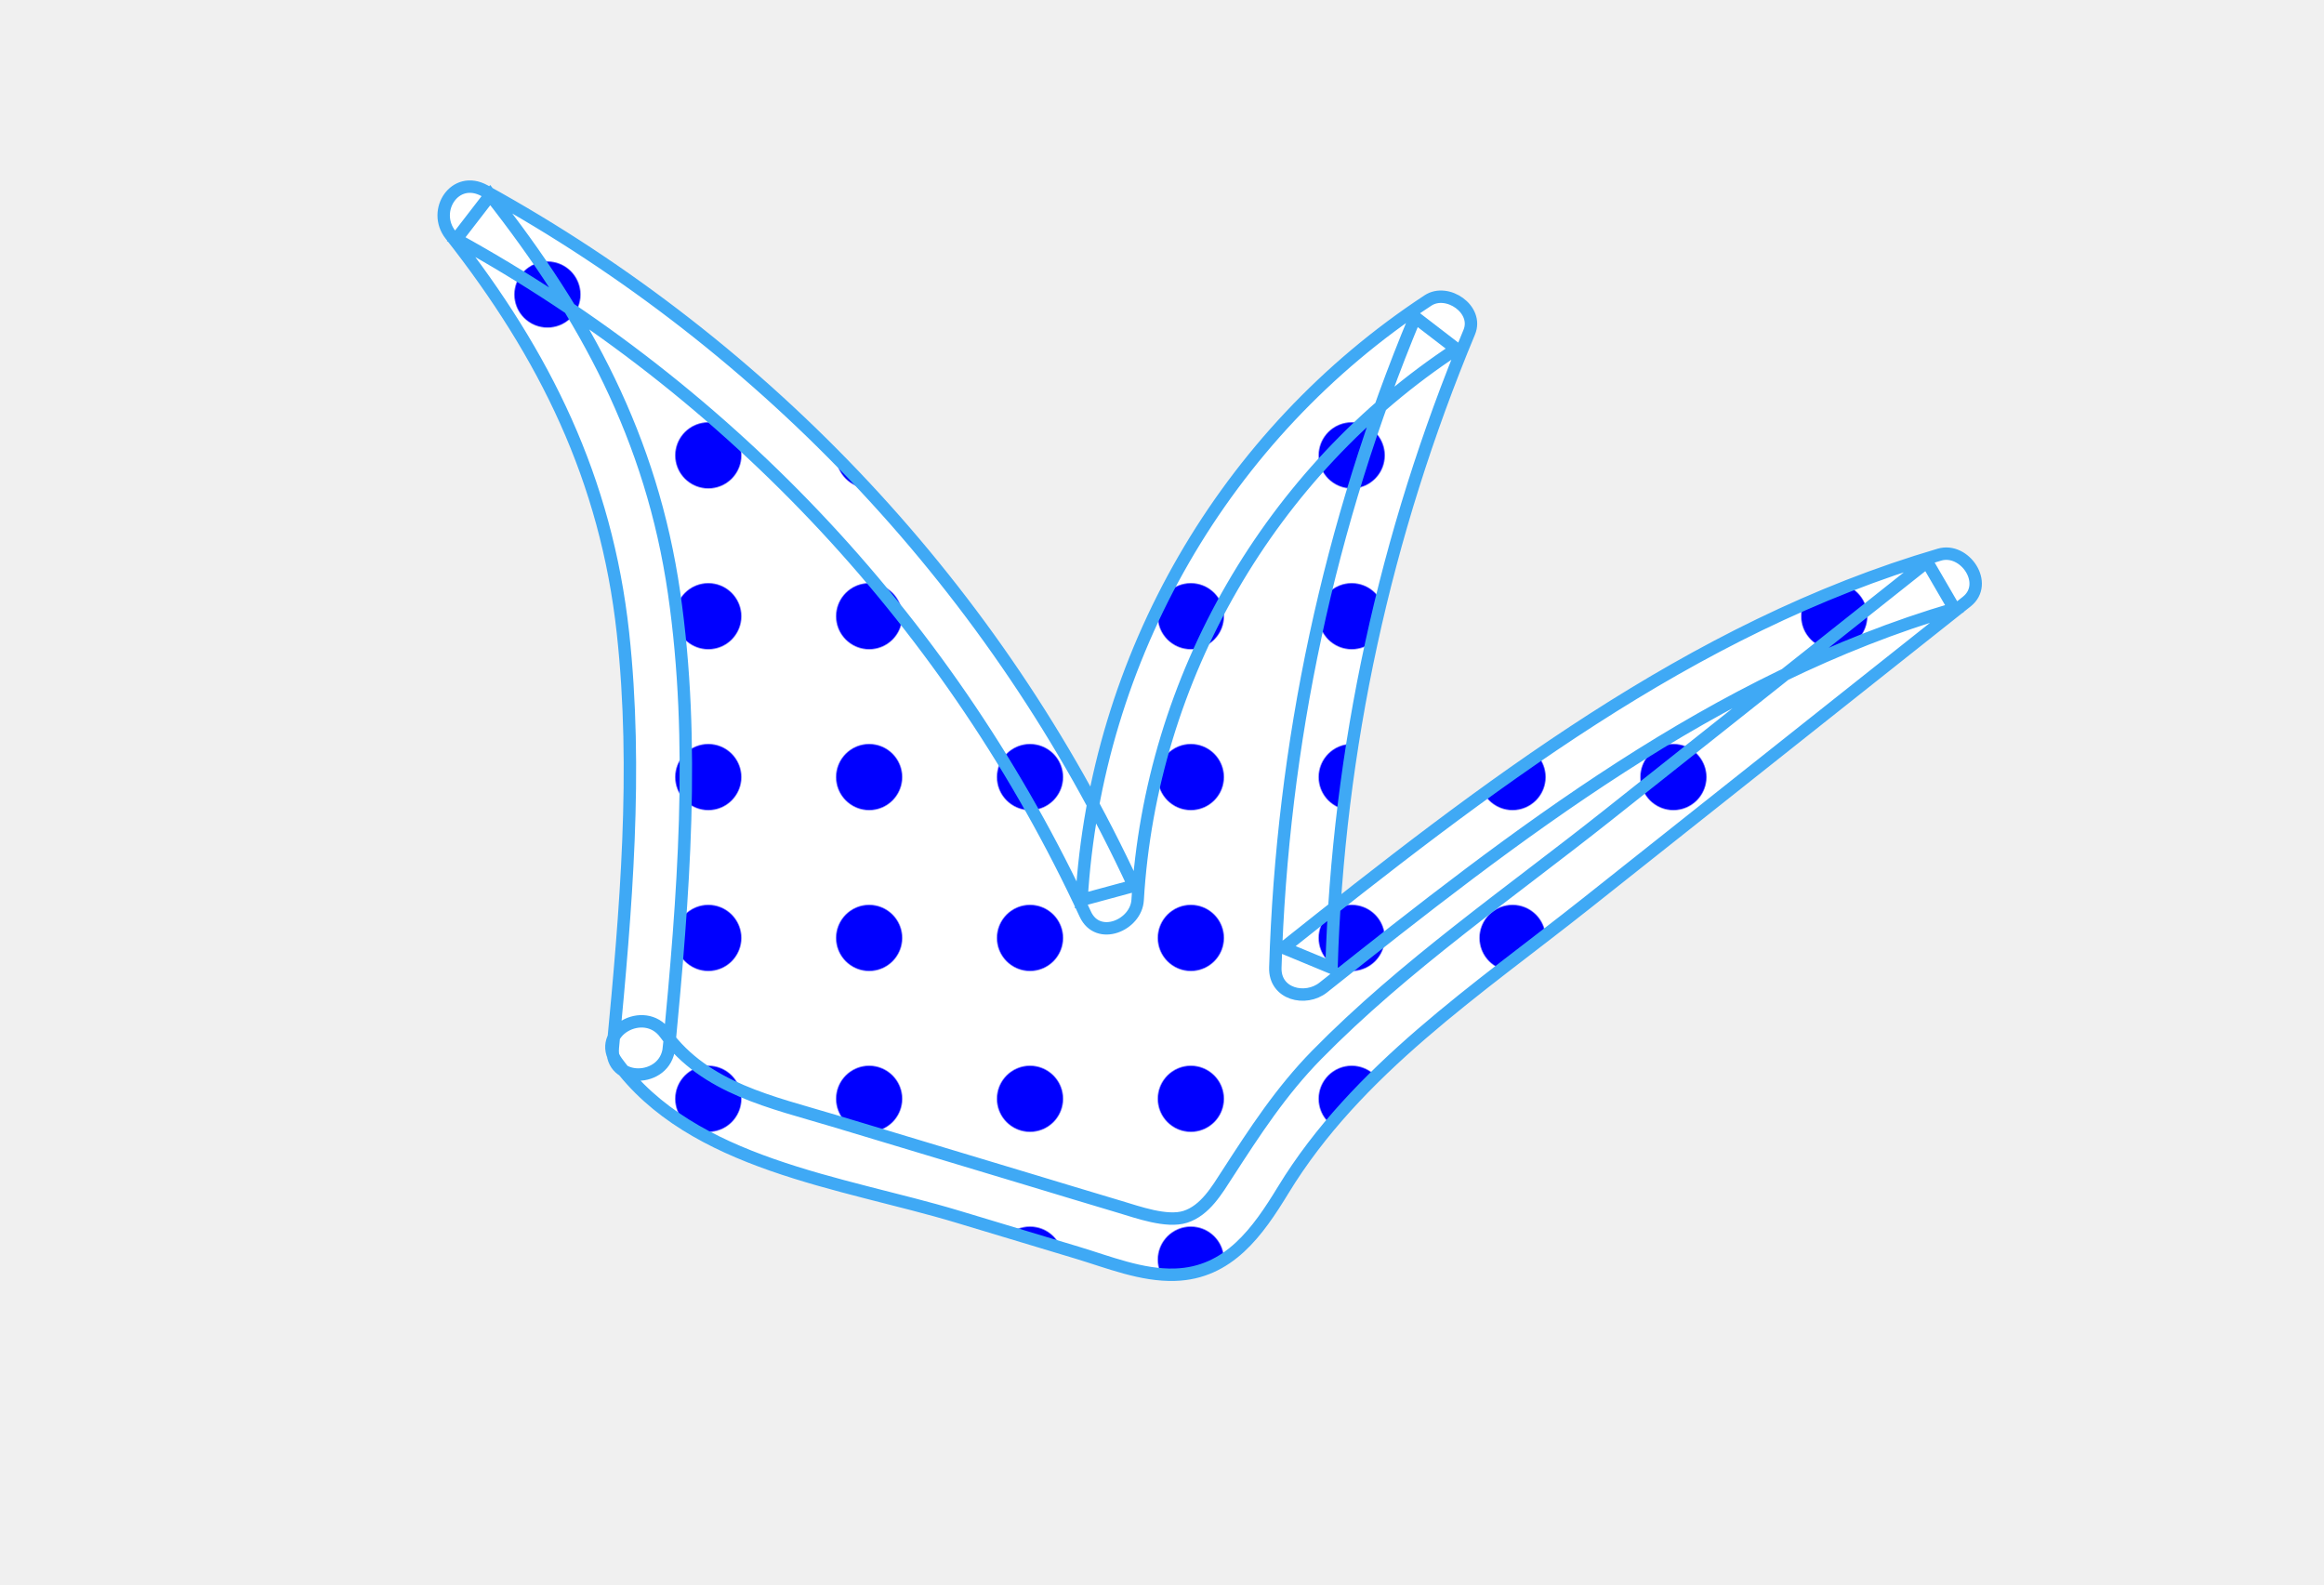
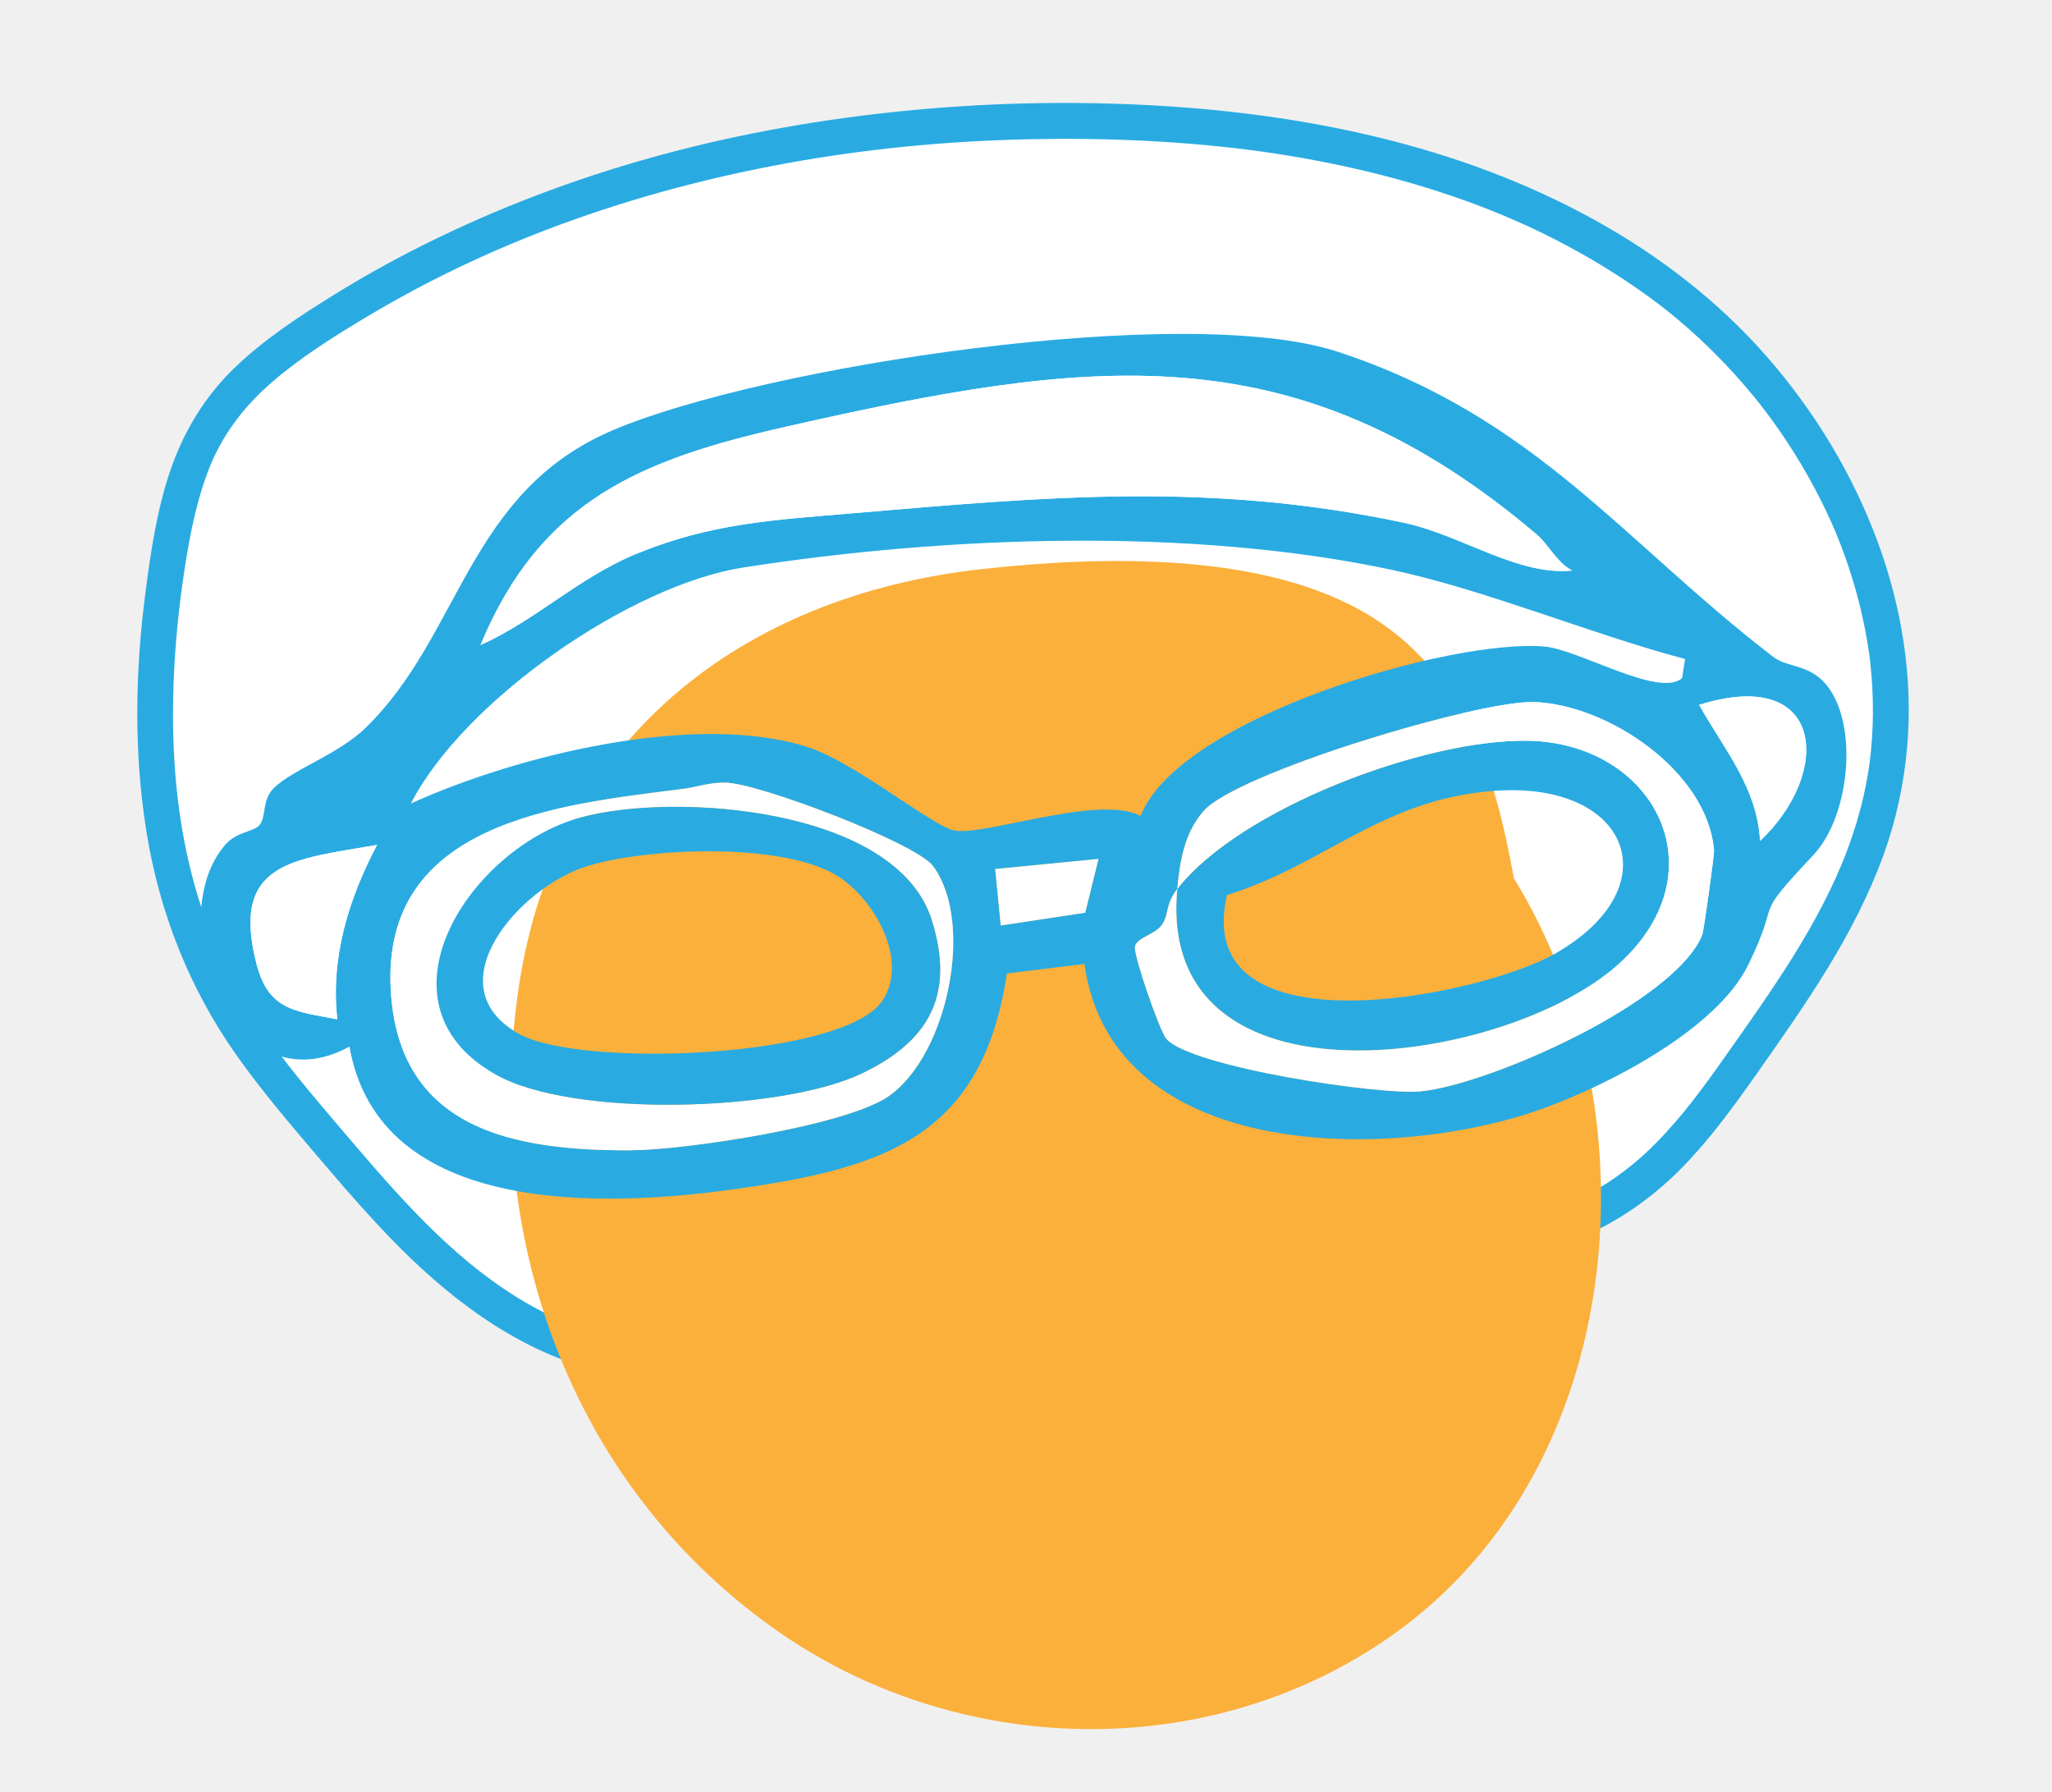
- <svg xmlns="http://www.w3.org/2000/svg" id="Layer_1" data-name="Layer 1" viewBox="0 0 144.486 98.522">
+ <svg xmlns="http://www.w3.org/2000/svg" id="Layer_1" data-name="Layer 1" viewBox="0 0 102.999 89.908">
  <defs>
    <style>
      .cls-1 {
-         fill: none;
+         fill: #fff;
      }

      .cls-2 {
-         fill: url(#New_Pattern);
-         stroke: #3fa9f5;
-         stroke-miterlimit: 10;
-         stroke-width: .772px;
+         fill: #29abe2;
      }

      .cls-3 {
-         fill: blue;
-       }
- 
-       .cls-4 {
-         fill: #fff;
+         fill: #fbb03b;
      }
    </style>
-     <pattern id="New_Pattern" data-name="New Pattern" x="0" y="0" width="10" height="10" patternTransform="translate(-750.9614 -476.6865)" patternUnits="userSpaceOnUse" viewBox="0 0 10 10">
-       <g>
-         <rect class="cls-1" width="10" height="10" />
-         <rect class="cls-4" width="10" height="10" />
-         <circle class="cls-3" cx="5" cy="5" r="2.053" />
-       </g>
-     </pattern>
  </defs>
-   <path class="cls-2" d="M39.847,65.132c1.427-14.946,2.616-31.041-5.012-43.974-1.626-2.757-3.612-5.281-5.591-7.796,17.361,9.431,31.532,24.618,39.739,42.59.683-14.29,8.636-28.044,20.679-35.766-5.338,12.629-8.281,26.266-8.627,39.972,12.256-9.746,24.944-19.719,40.008-23.994-10.085,8.003-20.171,16.005-30.257,24.008-4.499,3.57-9.096,7.249-12.063,12.167-1.196,1.982-2.345,4.342-4.566,4.993-1.447.424-2.991-.013-4.435-.447-7.26-2.187-14.521-4.373-21.781-6.56-3.308-.996-6.187-2.313-8.094-5.193" />
-   <path class="cls-2" d="M41.593,65.132c.89-9.39,1.676-18.895.314-28.28-1.391-9.589-5.508-17.193-11.428-24.723l-2.116,2.742c17.179,9.452,30.873,24.175,39.113,41.964.783,1.691,3.16.692,3.253-.881.814-13.813,8.251-26.663,19.814-34.259l-2.565-1.972c-5.355,12.853-8.267,26.522-8.689,40.437-.05,1.657,1.879,2.11,2.98,1.234,11.975-9.519,24.332-19.175,39.237-23.546l-1.698-2.918c-6.619,5.252-13.237,10.504-19.856,15.755-6.066,4.813-12.653,9.355-18.09,14.896-2.223,2.266-3.841,4.759-5.552,7.402-.651,1.006-1.386,2.272-2.617,2.666-1.161.371-2.967-.291-4.08-.62-1.913-.566-3.821-1.151-5.732-1.726-4.012-1.208-8.024-2.417-12.037-3.625-3.826-1.152-8-2.004-10.49-5.426-1.309-1.799-4.34-.059-3.015,1.762,4.657,6.402,14.071,7.481,21.174,9.62,2.484.748,4.968,1.496,7.451,2.244,1.947.586,4.017,1.436,6.091,1.371,3.344-.106,5.147-2.683,6.726-5.271,4.557-7.472,12.117-12.474,18.857-17.822,7.879-6.252,15.759-12.504,23.638-18.756,1.408-1.117-.124-3.379-1.698-2.918-15.509,4.547-28.317,14.539-40.778,24.444l2.98,1.234c.413-13.617,3.326-26.936,8.565-39.508.591-1.418-1.37-2.756-2.565-1.972-12.639,8.303-20.654,22.178-21.543,37.273l3.253-.881c-8.469-18.284-22.715-33.505-40.365-43.216-1.842-1.014-3.293,1.244-2.116,2.742,5.876,7.475,9.676,15.191,10.72,24.737.938,8.579.183,17.242-.628,25.798-.212,2.236,3.281,2.221,3.491,0h0l.001-0Z" />
+   <g>
+     <path class="cls-1" d="M36.128,68.052c-3.836.925-7.937-.347-11.216-2.54s-5.883-5.233-8.442-8.234c-1.949-2.286-3.912-4.591-5.374-7.215-3.666-6.582-3.846-14.579-2.651-22.016.399-2.483.969-5.012,2.381-7.094,1.215-1.792,2.977-3.136,4.777-4.34,11.38-7.611,25.368-10.727,39.061-10.535,10.243.143,20.848,2.228,29.025,8.393s13.297,17.104,10.407,26.925c-1.248,4.239-3.82,7.944-6.357,11.563-1.85,2.639-3.768,5.34-6.461,7.112-2.202,1.448-4.784,2.182-7.321,2.896-11.856,3.334-23.99,6.701-36.282,5.92-1.188-.075-2.411-.201-3.456-.769" />
+     <path class="cls-2" d="M35.889,67.185c-1.78.42-3.655.332-5.441-.127-1.855-.476-3.524-1.275-5.128-2.353-3.27-2.197-5.88-5.324-8.437-8.324-1.334-1.566-2.659-3.134-3.813-4.836-1.096-1.617-2.015-3.357-2.666-5.138-1.34-3.667-1.782-7.431-1.713-11.311.018-.986.069-1.971.15-2.954.077-.935.191-1.953.311-2.8.274-1.933.606-3.888,1.301-5.721.66-1.741,1.776-3.213,3.218-4.458,1.42-1.227,3.092-2.278,4.738-3.263,3.341-1.997,6.827-3.612,10.462-4.899,3.691-1.307,7.499-2.275,11.357-2.938,3.794-.652,7.679-1.001,11.59-1.078,1.923-.038,3.848-.012,5.77.087.96.05,1.92.118,2.877.206.488.045.975.095,1.462.151.439.05.921.111,1.271.159,3.769.524,7.501,1.396,11.062,2.747,1.692.642,3.35,1.406,4.983,2.317.828.462,1.637.956,2.425,1.482.403.269.8.547,1.19.833.176.129.351.26.525.393.114.087.002,0,.115.089.098.078.196.155.294.234,1.346,1.087,2.592,2.297,3.724,3.605.585.676,1.008,1.211,1.502,1.897.506.703.982,1.429,1.423,2.174.44.743.847,1.505,1.218,2.284.087.184.173.368.256.554.038.086.076.171.114.257.025.057.05.115.074.172.061.143-.041-.1.019.044.162.388.314.78.457,1.176.578,1.599.996,3.251,1.24,4.933.024.164-.003-.038.017.126.013.106.026.213.038.32.024.213.044.427.062.64.035.427.058.855.068,1.283.02.826-.008,1.653-.086,2.476-.02.214-.044.427-.07.64-.013.107-.001.009.002-.011-.006.046-.013.091-.019.137-.018.122-.036.243-.056.365-.067.411-.147.82-.24,1.226-.21.917-.487,1.819-.819,2.699-1.402,3.722-3.821,7.08-6.116,10.338-1.098,1.558-2.161,3.019-3.509,4.381-1.353,1.366-2.894,2.417-4.674,3.168-1.826.771-3.82,1.282-5.747,1.823-2.139.601-4.28,1.196-6.428,1.764-4.272,1.13-8.578,2.154-12.939,2.883-4.286.716-8.632,1.126-12.981,1.053-1.028-.017-2.057-.056-3.082-.136-.867-.068-1.798-.208-2.569-.616-.429-.227-.978-.109-1.23.323-.238.406-.108,1.002.323,1.23.985.521,2.051.728,3.151.834,1.091.105,2.192.141,3.287.162,2.242.042,4.485-.045,6.719-.235,4.548-.388,9.053-1.19,13.5-2.202,4.414-1.004,8.777-2.215,13.134-3.439,2.036-.572,4.077-1.133,6.013-1.997,1.866-.833,3.519-2.026,4.94-3.492,1.399-1.443,2.581-3.084,3.735-4.724,1.194-1.698,2.391-3.399,3.475-5.171,1.113-1.819,2.099-3.721,2.828-5.728.633-1.745,1.022-3.563,1.183-5.412.303-3.478-.273-7.029-1.48-10.294-1.256-3.395-3.148-6.52-5.524-9.248-2.44-2.803-5.419-5.098-8.665-6.896-3.437-1.904-7.168-3.265-10.983-4.181-3.848-.924-7.801-1.418-11.751-1.608-3.983-.192-7.984-.087-11.952.308-4.055.404-8.084,1.105-12.022,2.161-3.896,1.045-7.702,2.438-11.336,4.19-1.797.866-3.55,1.823-5.246,2.873-1.722,1.066-3.45,2.2-4.923,3.598-1.53,1.453-2.609,3.216-3.292,5.207-.667,1.945-.974,4.003-1.241,6.035-.531,4.03-.609,8.123.042,12.144.653,4.035,2.156,7.849,4.519,11.19,1.252,1.771,2.66,3.422,4.066,5.071,1.33,1.559,2.666,3.117,4.114,4.568,2.885,2.892,6.325,5.396,10.378,6.296,1.957.435,3.979.478,5.935.016.473-.112.753-.65.628-1.106-.133-.484-.632-.74-1.106-.628h0Z" />
+   </g>
+   <path class="cls-3" d="M36.059,67.851c.79,6.388,4.889,10.754,11.618,10.81,5.154.043,11.904-1.193,16.755-2.931,13.227-4.738,13.684-18.802,11.739-30.579-.905-5.478-2.291-11.071-7.345-14.207-5.279-3.276-13.514-3.046-19.535-2.383-12.125,1.335-21.423,8.601-23.254,21-1.816,12.299,2.426,24.703,12.682,32.083,9.196,6.616,22.052,6.975,31.327.306,18.461-13.274,11.128-49.624-13.896-48.537-13.036.567-23.18,15.213-17.226,27.46,2.768,5.693,8.83,9.046,15.158,7.583,6.261-1.447,11.538-7.69,10.806-14.271-.538-4.829-3.75-8.997-8.997-8.997-4.446,0-9.538,4.136-8.997,8.997l1.385-2.343,6.619.965c.309,1.471.438,1.695.387.672-.124-.563-.111-.746.04-.549.265-.201.261-1.058.699-1.355,1.781-1.206,4.138.857,5.014,2.268,3.178,5.12,1.801,13.892-4.926,14.989-7.726,1.26-12.503-6.891-12.584-13.522-.039-3.247.235-6.538,3.494-7.981,3.124-1.383,11.207-1.989,13.265-.442l-3.228-3.228c1.988,2.701,3.379,11.188,1.924,14.415-.53,1.177-2.252,1.151-4.282,1.5-1.674.288-3.356.56-5.036.809-.809.12-2.247-.12-1.538.143l3.97,2.314-.582-.557,2.635,6.362-.099-.796c-.596-4.821-3.708-8.997-8.997-8.997-4.399,0-9.597,4.141-8.997,8.997h0Z" />
+   <g>
+     <path class="cls-2" d="M88.995,32.96c.775.595,1.931.338,2.814,1.588,1.482,2.098.974,6.486-.777,8.352-3.217,3.428-1.518,1.916-3.284,5.53-1.575,3.223-6.964,5.992-10.237,7.185-7.438,2.712-21.682,2.804-23.078-7.235l-3.893.477c-1.229,8.172-6.077,9.742-13.481,10.801-6.685.956-18.016,1.428-19.517-7.131-5.899,3.221-9.476-6.349-6.248-10.115.572-.667,1.405-.659,1.705-.974.398-.418.115-1.268.745-1.885.969-.95,3.221-1.676,4.612-3.028,4.797-4.661,5.102-11.822,12.402-14.932,7.548-3.215,28.748-6.447,36.387-3.939,9.908,3.254,14.314,9.518,21.852,15.306ZM77.144,26.834c-12.168-10.331-22.53-8.841-37.644-5.428-7.303,1.649-12.354,3.683-15.382,10.968,2.797-1.251,4.936-3.4,7.853-4.591,3.718-1.518,6.819-1.683,10.774-2.019,9.743-.827,17.968-1.607,27.744.477,2.856.609,5.702,2.672,8.424,2.394-.781-.409-1.178-1.299-1.769-1.801ZM84.581,33.075c-4.721-1.253-10.024-3.475-14.728-4.477-10.072-2.147-22.391-1.706-32.569-.111-5.674.889-14.013,6.687-16.661,11.841,5.34-2.424,14.249-4.613,19.871-2.849,2.352.738,6.148,3.864,7.345,4.187,1.401.377,7.307-1.84,9.413-.715,1.905-4.926,15.593-8.909,20.264-8.502,1.751.153,5.778,2.597,6.915,1.585l.151-.959ZM34.248,39.599c-6.272.787-15.108,1.687-14.633,10.1.393,6.972,6.144,8.065,12.058,8.033,2.755-.015,10.793-1.232,12.926-2.71,2.958-2.049,4.342-8.703,2.236-11.553-.853-1.155-8.795-4.182-10.437-4.189-.862-.004-1.431.23-2.15.32ZM59.092,44.619c3.15-4.04,12.405-7.521,17.576-7.444,6.319.094,9.736,6.487,4.635,11.162-5.636,5.165-23.295,7.755-22.21-3.719-.606.777-.398,1.216-.749,1.766-.34.533-1.324.669-1.375,1.144-.052.486,1.247,4.241,1.581,4.615,1.26,1.414,10.716,2.834,12.773,2.628,3.463-.346,12.739-4.468,14.117-7.843.081-.199.612-4.033.594-4.247-.322-3.977-5.366-7.353-9.069-7.446-2.795-.07-14.898,3.558-16.561,5.481-.963,1.114-1.18,2.514-1.311,3.902ZM88.344,42.206c3.668-3.456,3.225-8.799-3.055-6.829,1.229,2.205,2.917,4.136,3.055,6.829ZM18.925,42.407c-4.184.726-7.404.829-6.032,6.034.609,2.31,2.021,2.318,4.038,2.718-.35-3.107.578-6.067,1.994-8.752ZM61.584,44.925c-1.841,8.028,12.686,5.104,16.49,2.928,5.828-3.334,3.715-8.655-3.046-8.163-5.657.412-8.49,3.689-13.444,5.235ZM55.137,43.11l-5.182.506.28,2.831,4.237-.641.665-2.696Z" />
+     <path class="cls-1" d="M77.144,26.834c.592.502.988,1.392,1.769,1.801-2.722.278-5.568-1.786-8.424-2.394-9.776-2.083-18-1.304-27.744-.477-3.955.336-7.056.5-10.774,2.019-2.917,1.191-5.056,3.34-7.853,4.591,3.028-7.284,8.079-9.319,15.382-10.968,15.114-3.412,25.476-4.903,37.644,5.428Z" />
+     <path class="cls-1" d="M59.092,44.619c.131-1.388.348-2.788,1.311-3.902,1.663-1.924,13.766-5.552,16.561-5.481,3.703.093,8.746,3.47,9.069,7.446.017.214-.513,4.049-.594,4.247-1.377,3.376-10.654,7.497-14.117,7.843-2.058.206-11.514-1.214-12.773-2.628-.333-.374-1.633-4.13-1.581-4.615.051-.474,1.036-.611,1.375-1.144.351-.551.143-.989.749-1.766-1.084,11.474,16.575,8.883,22.21,3.719,5.102-4.675,1.685-11.068-4.635-11.162-5.171-.077-14.426,3.403-17.576,7.444Z" />
+     <path class="cls-1" d="M34.248,39.599c.719-.09,1.287-.324,2.15-.32,1.642.007,9.584,3.034,10.437,4.189,2.106,2.85.722,9.504-2.236,11.553-2.133,1.478-10.171,2.695-12.926,2.71-5.914.033-11.665-1.06-12.058-8.033-.475-8.412,8.361-9.312,14.633-10.1ZM29.128,41.032c-5.475,1.496-10.643,9.256-4.279,12.88,3.895,2.218,14.39,1.871,18.374-.02,3.41-1.618,4.724-3.954,3.547-7.713-1.767-5.642-12.887-6.447-17.642-5.148Z" />
+     <path class="cls-1" d="M18.925,42.407c-1.416,2.685-2.344,5.646-1.994,8.752-2.017-.4-3.429-.408-4.038-2.718-1.373-5.205,1.848-5.308,6.032-6.034Z" />
+     <path class="cls-1" d="M88.344,42.206c-.138-2.694-1.826-4.624-3.055-6.829,6.279-1.969,6.723,3.374,3.055,6.829Z" />
+     <polygon class="cls-1" points="55.137 43.11 54.471 45.806 50.234 46.447 49.955 43.616 55.137 43.11" />
+     <path class="cls-2" d="M29.128,41.032c4.755-1.299,15.875-.494,17.642,5.148,1.177,3.759-.137,6.094-3.547,7.713-3.984,1.891-14.479,2.237-18.374.02-6.365-3.624-1.196-11.385,4.279-12.88ZM44.288,50.227c1.361-2.03-.406-5.082-2.21-6.238-2.716-1.74-9.596-1.452-12.613-.515-3.423,1.062-7.731,6.027-3.397,8.424,3.109,1.719,16.289,1.208,18.22-1.671Z" />
+   </g>
</svg>
